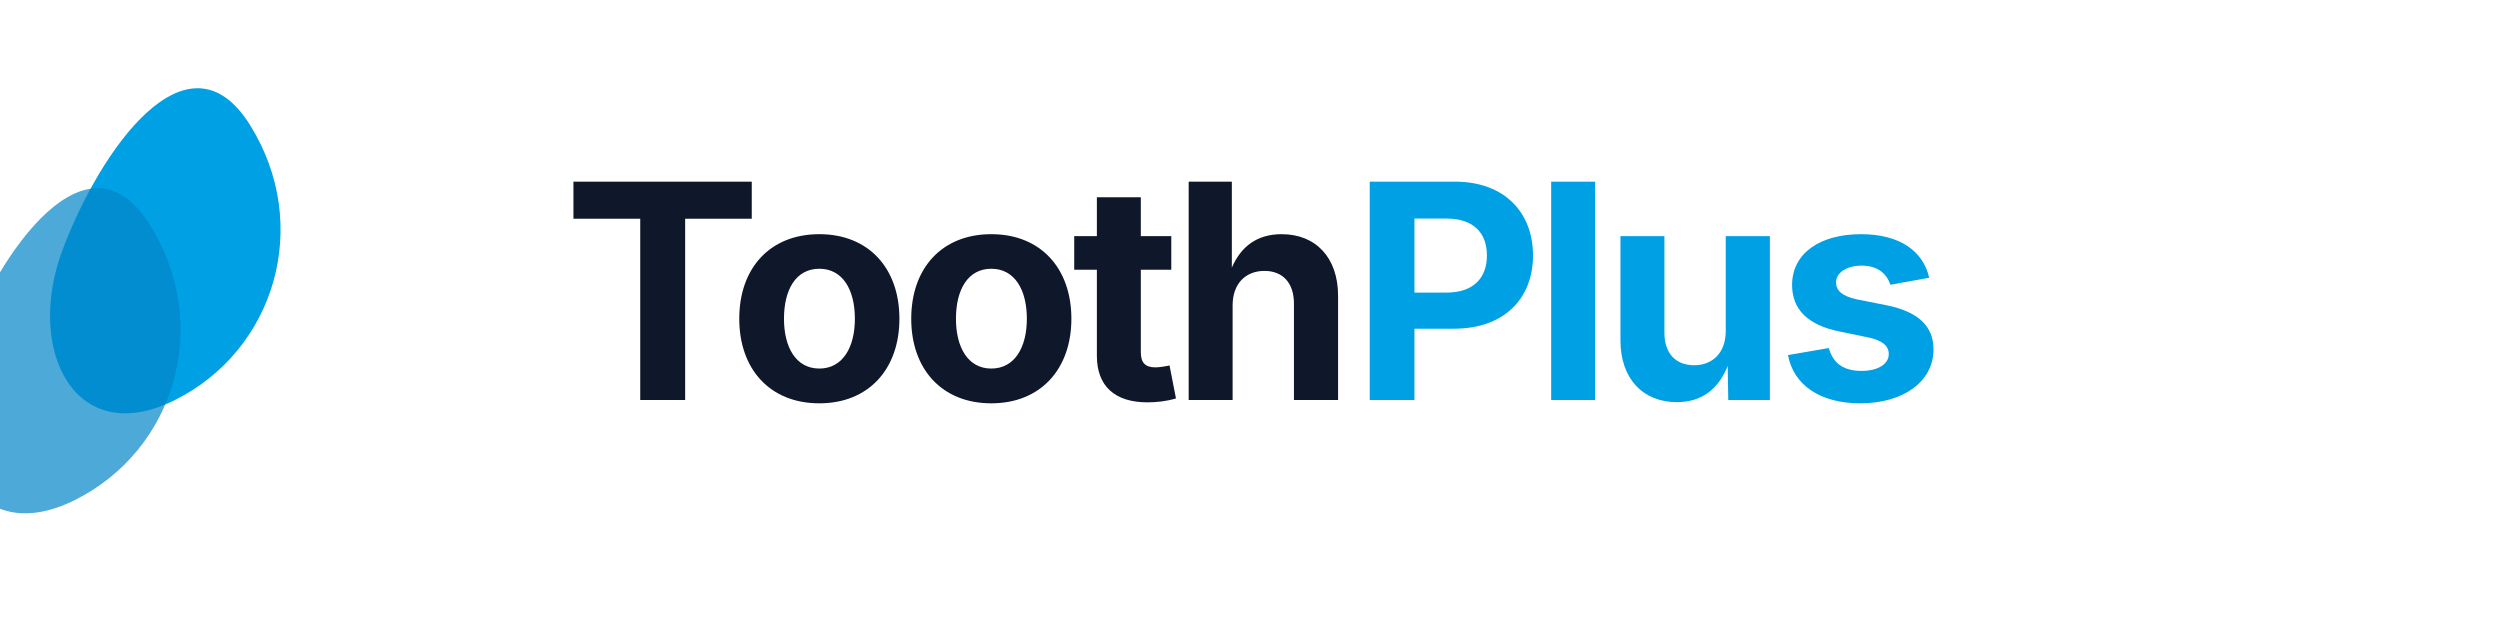
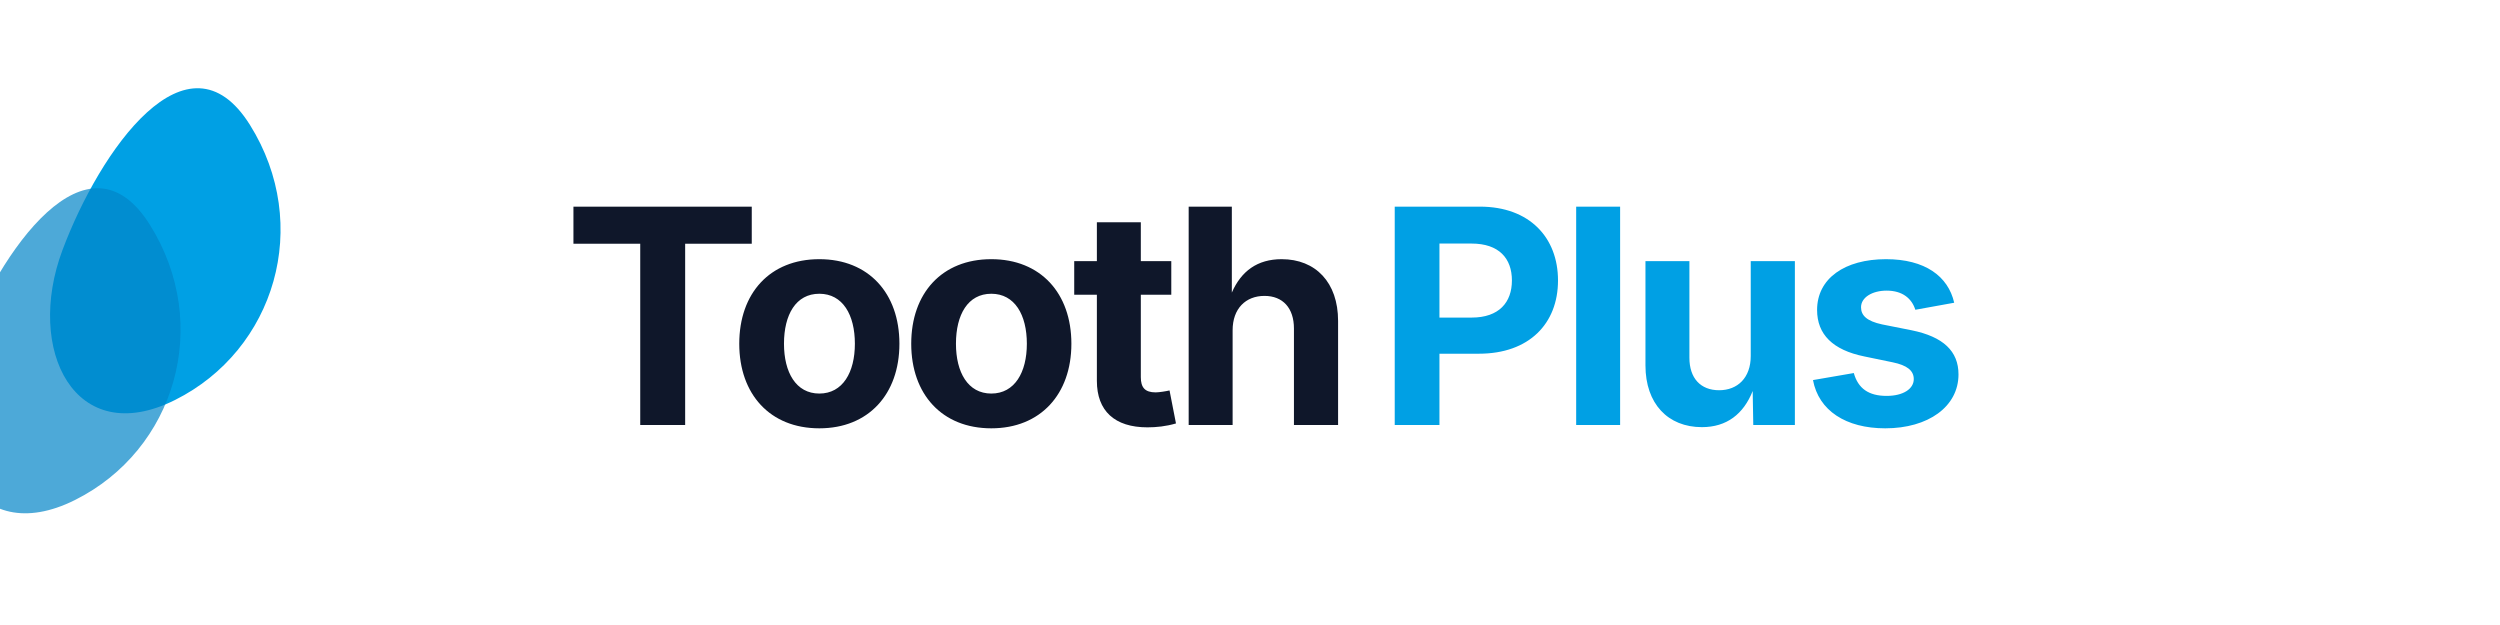
- <svg xmlns="http://www.w3.org/2000/svg" viewBox="0 0 200 50" width="100%" height="100%">
+ <svg xmlns="http://www.w3.org/2000/svg" viewBox="0 0 200 50" width="200" height="50">
  <path d="M20 10C25 18 22 28 14 32C6 36 2 28 5 20C8 12 15 2 20 10Z" fill="#00a0e4" />
  <path d="M12 18C17 26 14 36 6 40C-2 44 -6 36 -3 28C0 20 7 10 12 18Z" fill="#0284c7" opacity="0.7" />
-   <text x="45" y="32" fill="#0f172a" font-size="24" font-weight="700" font-family="Inter, -apple-system, BlinkMacSystemFont, 'Segoe UI', Roboto, sans-serif" letter-spacing="-0.04em">Tooth</text>
-   <text x="108" y="32" fill="#00a0e4" font-size="24" font-weight="700" font-family="Inter, -apple-system, BlinkMacSystemFont, 'Segoe UI', Roboto, sans-serif" letter-spacing="-0.04em">Plus</text>
+   <text x="45" y="34" fill="#0f172a" font-size="24" font-weight="700" font-family="Inter, -apple-system, BlinkMacSystemFont, 'Segoe UI', Roboto, sans-serif" letter-spacing="-0.04em">Tooth</text>
+   <text x="110" y="34" fill="#00a0e4" font-size="24" font-weight="700" font-family="Inter, -apple-system, BlinkMacSystemFont, 'Segoe UI', Roboto, sans-serif" letter-spacing="-0.04em">Plus</text>
</svg>
